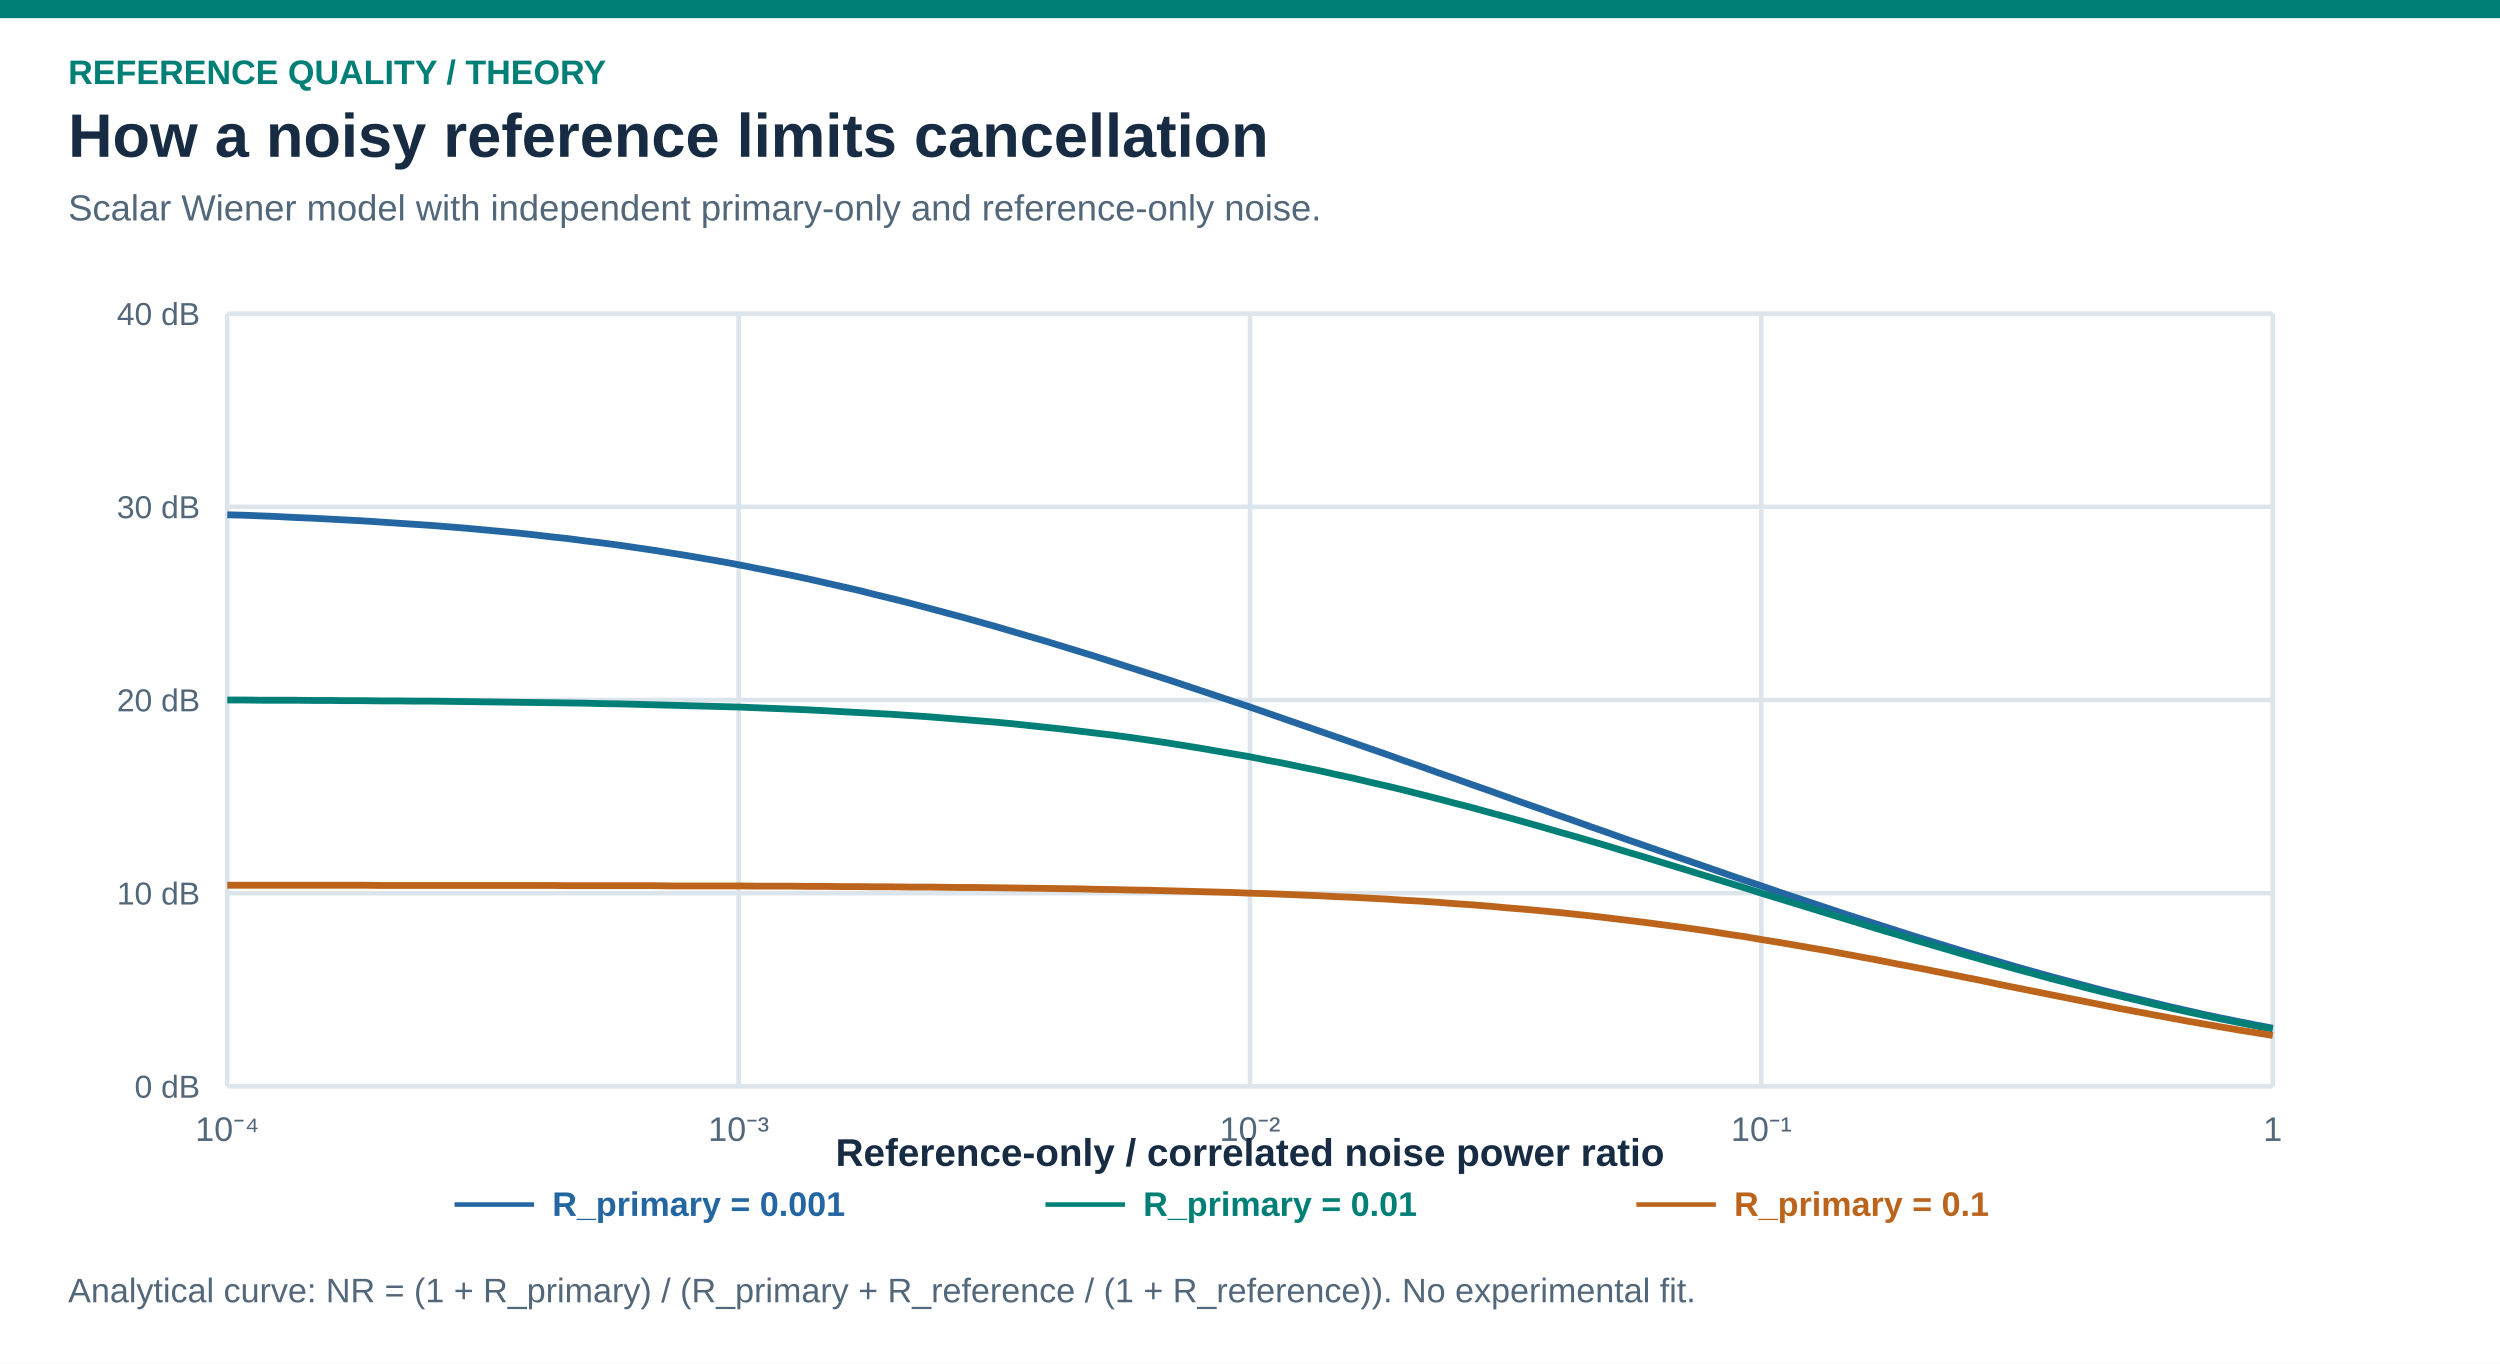
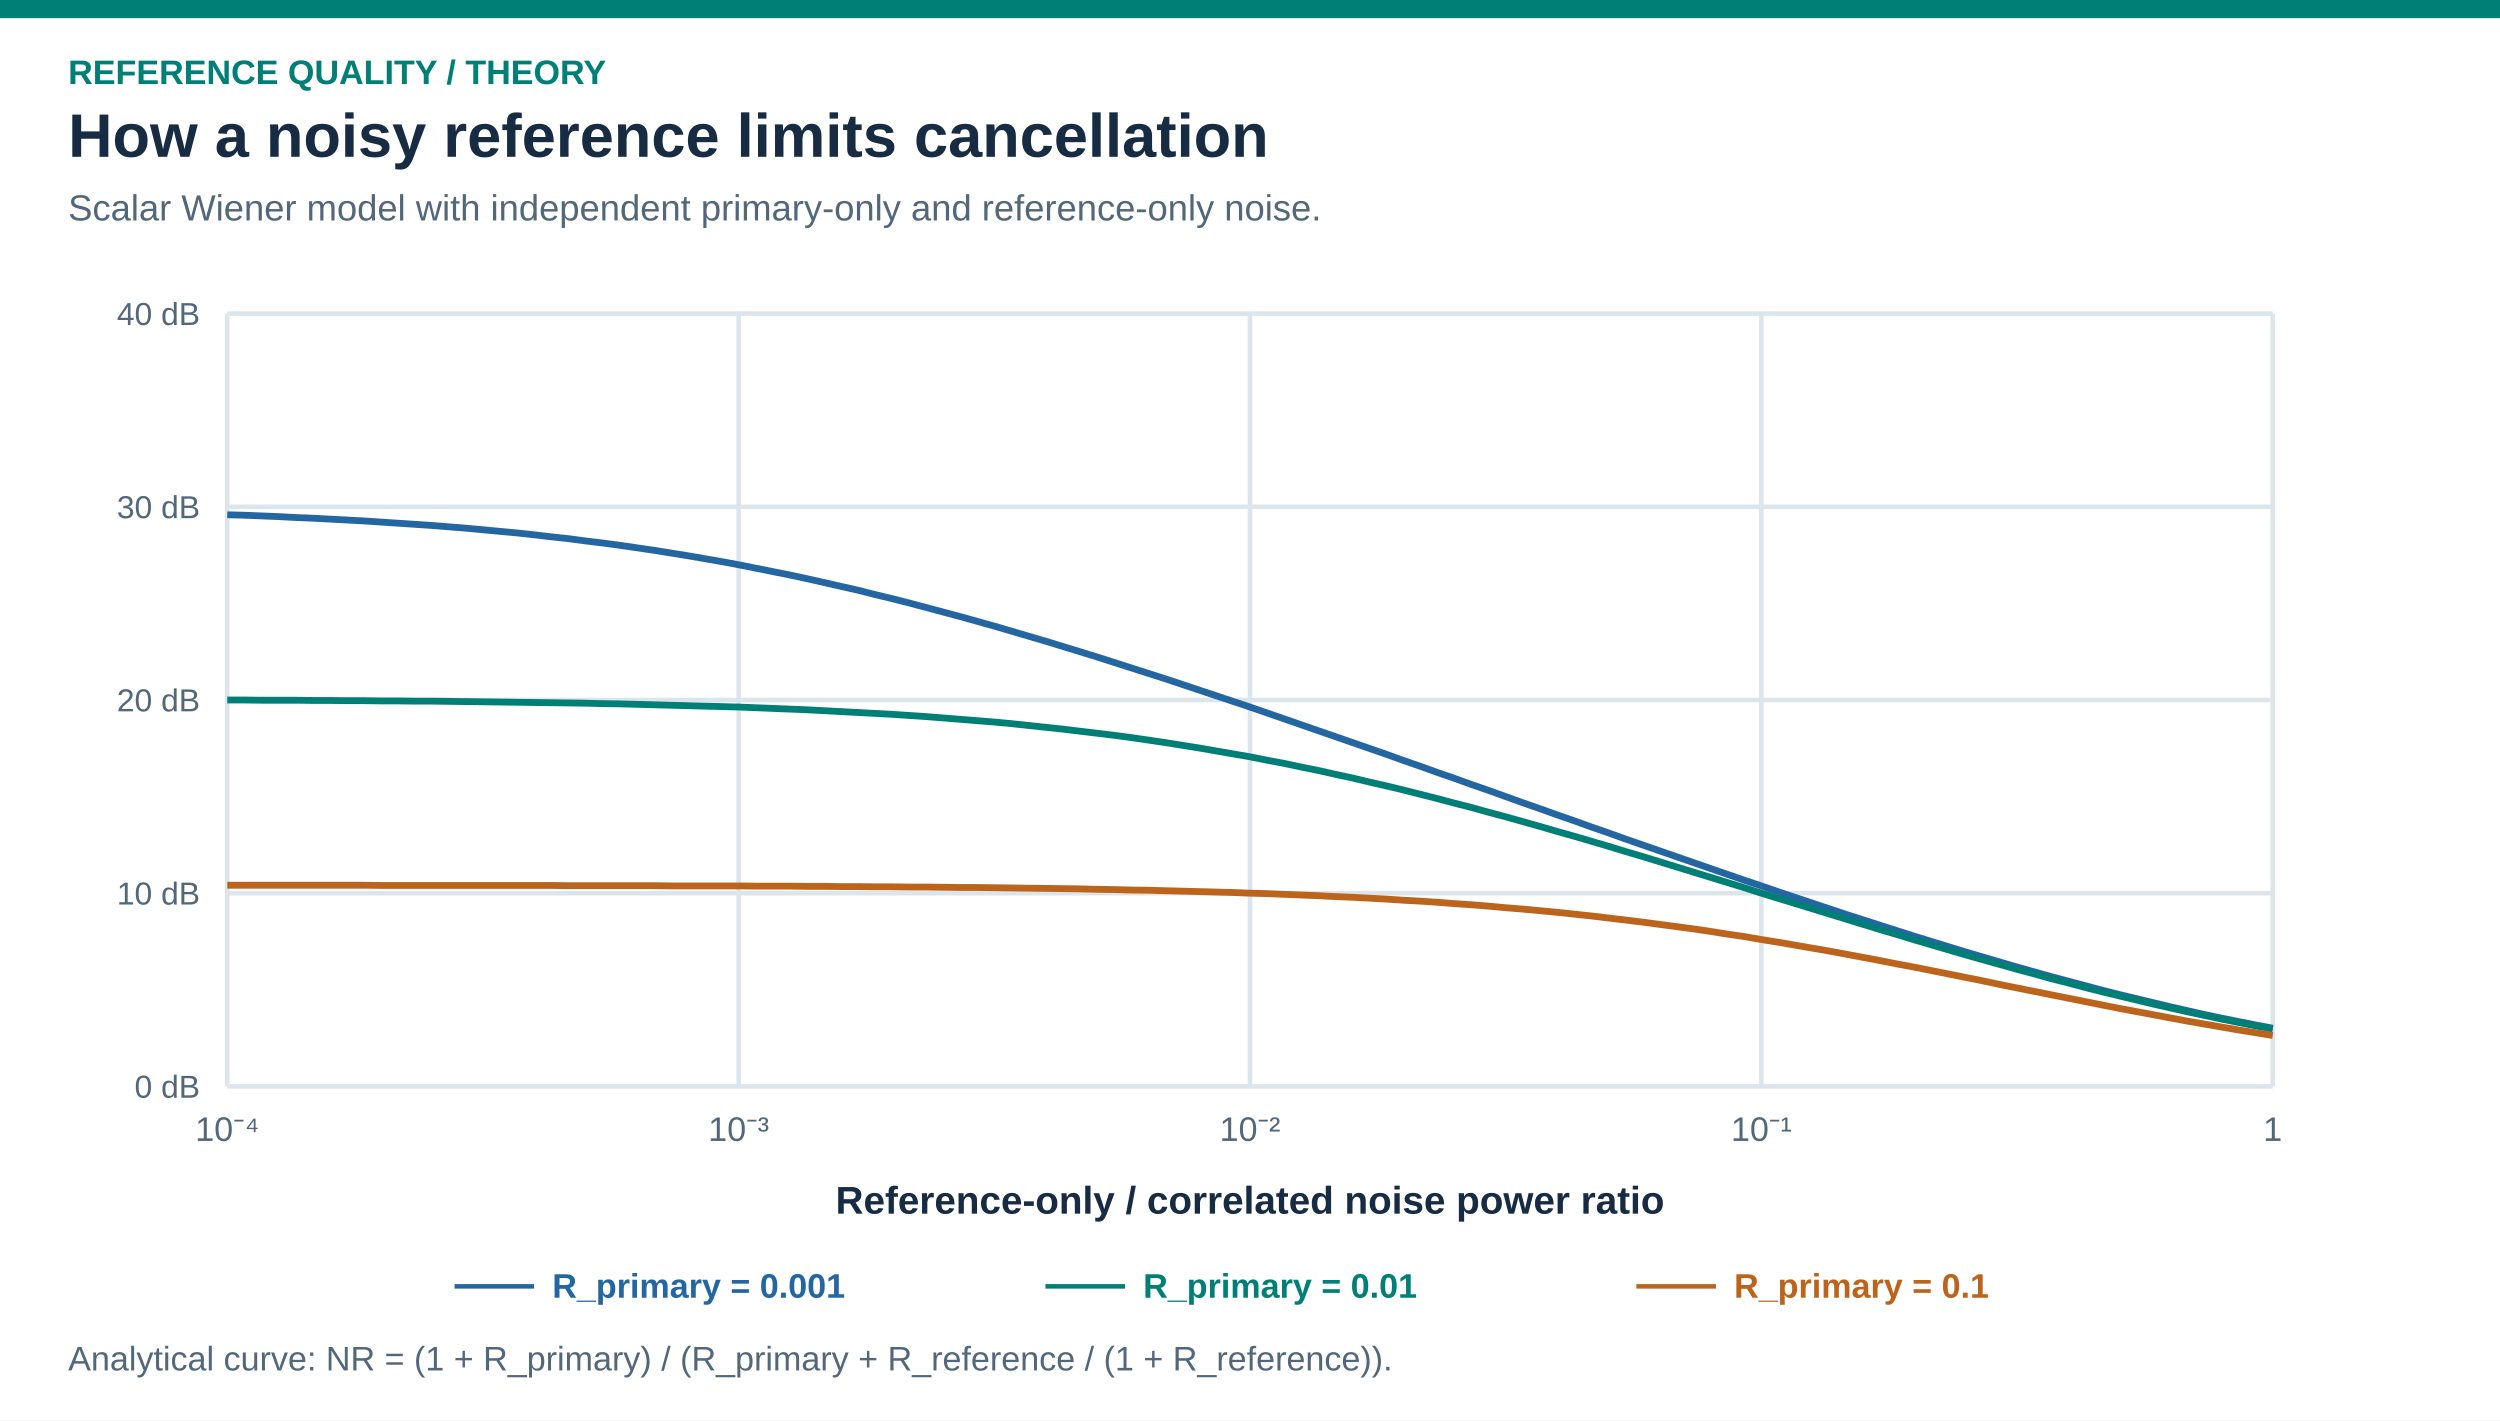
- <svg xmlns="http://www.w3.org/2000/svg" viewBox="0 0 1100 600" width="1100" height="600" role="img">
+ <svg xmlns="http://www.w3.org/2000/svg" viewBox="0 0 1100 625" width="1100" height="625" role="img">
  <defs>
    <marker id="arrow" viewBox="0 0 10 10" refX="9" refY="5" markerWidth="6" markerHeight="6" orient="auto-start-reverse">
      <path d="M0 0L10 5L0 10z" fill="#172c43" />
    </marker>
  </defs>
-   <rect x="0" y="0" width="1100" height="600" rx="0" fill="#ffffff" stroke="none" />
+   <rect x="0" y="0" width="1100" height="625" rx="0" fill="#ffffff" stroke="none" />
  <rect x="0" y="0" width="1100" height="8" rx="0" fill="#007f76" stroke="none" />
  <text x="30" y="37" font-family="Arial,Helvetica,sans-serif" font-size="15" fill="#007f76" font-weight="700" text-anchor="start">REFERENCE QUALITY / THEORY</text>
  <text x="30" y="69" font-family="Arial,Helvetica,sans-serif" font-size="27" fill="#172c43" font-weight="700" text-anchor="start">How a noisy reference limits cancellation</text>
  <text x="30" y="97" font-family="Arial,Helvetica,sans-serif" font-size="16" fill="#52677a" font-weight="400" text-anchor="start">Scalar Wiener model with independent primary-only and reference-only noise.</text>
  <path d="M100 138L100 478" fill="none" stroke="#dce5ec" stroke-width="2" />
  <text x="100" y="502" font-family="Arial,Helvetica,sans-serif" font-size="15" fill="#52677a" font-weight="400" text-anchor="middle">10⁻⁴</text>
  <path d="M325 138L325 478" fill="none" stroke="#dce5ec" stroke-width="2" />
  <text x="325" y="502" font-family="Arial,Helvetica,sans-serif" font-size="15" fill="#52677a" font-weight="400" text-anchor="middle">10⁻³</text>
  <path d="M550 138L550 478" fill="none" stroke="#dce5ec" stroke-width="2" />
  <text x="550" y="502" font-family="Arial,Helvetica,sans-serif" font-size="15" fill="#52677a" font-weight="400" text-anchor="middle">10⁻²</text>
  <path d="M775 138L775 478" fill="none" stroke="#dce5ec" stroke-width="2" />
  <text x="775" y="502" font-family="Arial,Helvetica,sans-serif" font-size="15" fill="#52677a" font-weight="400" text-anchor="middle">10⁻¹</text>
  <path d="M1000 138L1000 478" fill="none" stroke="#dce5ec" stroke-width="2" />
  <text x="1000" y="502" font-family="Arial,Helvetica,sans-serif" font-size="15" fill="#52677a" font-weight="400" text-anchor="middle">1</text>
  <path d="M100 478L1000 478" fill="none" stroke="#dce5ec" stroke-width="2" />
  <text x="88" y="483" font-family="Arial,Helvetica,sans-serif" font-size="14" fill="#52677a" font-weight="400" text-anchor="end">0 dB</text>
  <path d="M100 393L1000 393" fill="none" stroke="#dce5ec" stroke-width="2" />
  <text x="88" y="398" font-family="Arial,Helvetica,sans-serif" font-size="14" fill="#52677a" font-weight="400" text-anchor="end">10 dB</text>
  <path d="M100 308L1000 308" fill="none" stroke="#dce5ec" stroke-width="2" />
  <text x="88" y="313" font-family="Arial,Helvetica,sans-serif" font-size="14" fill="#52677a" font-weight="400" text-anchor="end">20 dB</text>
  <path d="M100 223L1000 223" fill="none" stroke="#dce5ec" stroke-width="2" />
  <text x="88" y="228" font-family="Arial,Helvetica,sans-serif" font-size="14" fill="#52677a" font-weight="400" text-anchor="end">30 dB</text>
  <path d="M100 138L1000 138" fill="none" stroke="#dce5ec" stroke-width="2" />
  <text x="88" y="143" font-family="Arial,Helvetica,sans-serif" font-size="14" fill="#52677a" font-weight="400" text-anchor="end">40 dB</text>
  <path d="M100.0 226.5L107.5 226.7L115.0 227.0L122.5 227.3L130.0 227.7L137.5 228.0L145.0 228.4L152.5 228.8L160.0 229.2L167.5 229.7L175.0 230.2L182.5 230.7L190.0 231.2L197.5 231.8L205.0 232.4L212.5 233.1L220.0 233.8L227.5 234.5L235.0 235.3L242.5 236.2L250.0 237.0L257.5 238.0L265.0 238.9L272.5 239.9L280.0 241.0L287.5 242.1L295.0 243.3L302.5 244.5L310.0 245.8L317.5 247.1L325.0 248.5L332.5 250.0L340.0 251.5L347.5 253.0L355.0 254.6L362.5 256.3L370.0 258.0L377.5 259.7L385.0 261.6L392.5 263.4L400.0 265.3L407.5 267.3L415.0 269.3L422.5 271.3L430.0 273.4L437.5 275.5L445.0 277.7L452.5 279.9L460.0 282.1L467.5 284.4L475.0 286.7L482.5 289.0L490.0 291.4L497.5 293.8L505.0 296.2L512.5 298.6L520.0 301.1L527.5 303.6L535.0 306.1L542.5 308.6L550.0 311.1L557.5 313.7L565.0 316.3L572.5 318.9L580.0 321.5L587.5 324.1L595.0 326.7L602.5 329.3L610.0 331.9L617.5 334.6L625.0 337.2L632.5 339.9L640.0 342.5L647.5 345.2L655.0 347.8L662.5 350.5L670.0 353.2L677.5 355.8L685.0 358.5L692.5 361.1L700.0 363.8L707.5 366.4L715.0 369.1L722.5 371.7L730.0 374.3L737.5 376.9L745.0 379.5L752.5 382.1L760.0 384.7L767.5 387.3L775.0 389.8L782.5 392.4L790.0 394.9L797.5 397.4L805.0 399.9L812.5 402.4L820.0 404.8L827.5 407.2L835.0 409.6L842.5 412.0L850.0 414.3L857.5 416.6L865.0 418.9L872.5 421.1L880.0 423.3L887.5 425.5L895.0 427.6L902.5 429.7L910.0 431.7L917.5 433.7L925.0 435.7L932.5 437.6L940.0 439.4L947.5 441.2L955.0 443.0L962.5 444.7L970.0 446.4L977.5 448.0L985.0 449.5L992.5 451.0L1000.0 452.4" fill="none" stroke="#2466a2" stroke-width="3" />
-   <path d="M200 530L235 530" fill="none" stroke="#2466a2" stroke-width="2" />
-   <text x="243" y="535" font-family="Arial,Helvetica,sans-serif" font-size="15" fill="#2466a2" font-weight="700" text-anchor="start">R_primary = 0.001</text>
+   <path d="M200 566L235 566" fill="none" stroke="#2466a2" stroke-width="2" />
+   <text x="243" y="571" font-family="Arial,Helvetica,sans-serif" font-size="15" fill="#2466a2" font-weight="700" text-anchor="start">R_primary = 0.001</text>
  <path d="M100.0 308.0L107.5 308.0L115.0 308.1L122.5 308.1L130.0 308.1L137.5 308.2L145.0 308.2L152.5 308.3L160.0 308.3L167.5 308.4L175.0 308.4L182.5 308.5L190.0 308.5L197.5 308.6L205.0 308.7L212.5 308.8L220.0 308.9L227.5 309.0L235.0 309.1L242.5 309.2L250.0 309.3L257.5 309.4L265.0 309.6L272.5 309.7L280.0 309.9L287.5 310.1L295.0 310.3L302.5 310.5L310.0 310.7L317.5 310.9L325.0 311.1L332.5 311.4L340.0 311.7L347.5 312.0L355.0 312.3L362.5 312.7L370.0 313.1L377.5 313.5L385.0 313.9L392.5 314.3L400.0 314.8L407.5 315.3L415.0 315.9L422.5 316.5L430.0 317.1L437.5 317.7L445.0 318.4L452.5 319.2L460.0 320.0L467.5 320.8L475.0 321.7L482.5 322.6L490.0 323.5L497.5 324.5L505.0 325.6L512.5 326.7L520.0 327.9L527.5 329.1L535.0 330.4L542.5 331.7L550.0 333.0L557.5 334.5L565.0 335.9L572.5 337.5L580.0 339.0L587.5 340.7L595.0 342.3L602.5 344.1L610.0 345.8L617.5 347.6L625.0 349.5L632.5 351.4L640.0 353.4L647.5 355.3L655.0 357.4L662.5 359.4L670.0 361.5L677.5 363.6L685.0 365.8L692.5 367.9L700.0 370.1L707.5 372.3L715.0 374.6L722.5 376.8L730.0 379.1L737.5 381.4L745.0 383.7L752.5 386.0L760.0 388.3L767.5 390.6L775.0 393.0L782.5 395.3L790.0 397.6L797.5 399.9L805.0 402.2L812.5 404.5L820.0 406.8L827.5 409.1L835.0 411.3L842.5 413.6L850.0 415.8L857.5 418.0L865.0 420.2L872.5 422.3L880.0 424.4L887.5 426.5L895.0 428.5L902.5 430.6L910.0 432.5L917.5 434.5L925.0 436.4L932.5 438.2L940.0 440.0L947.5 441.8L955.0 443.5L962.5 445.2L970.0 446.8L977.5 448.4L985.0 449.9L992.5 451.4L1000.0 452.8" fill="none" stroke="#007f76" stroke-width="3" />
-   <path d="M460 530L495 530" fill="none" stroke="#007f76" stroke-width="2" />
-   <text x="503" y="535" font-family="Arial,Helvetica,sans-serif" font-size="15" fill="#007f76" font-weight="700" text-anchor="start">R_primary = 0.01</text>
+   <path d="M460 566L495 566" fill="none" stroke="#007f76" stroke-width="2" />
+   <text x="503" y="571" font-family="Arial,Helvetica,sans-serif" font-size="15" fill="#007f76" font-weight="700" text-anchor="start">R_primary = 0.01</text>
  <path d="M100.0 389.5L107.5 389.5L115.0 389.5L122.5 389.5L130.0 389.5L137.5 389.5L145.0 389.5L152.5 389.5L160.0 389.5L167.5 389.6L175.0 389.6L182.5 389.6L190.0 389.6L197.5 389.6L205.0 389.6L212.5 389.6L220.0 389.6L227.5 389.6L235.0 389.6L242.5 389.6L250.0 389.7L257.5 389.7L265.0 389.7L272.5 389.7L280.0 389.7L287.5 389.7L295.0 389.8L302.5 389.8L310.0 389.8L317.5 389.8L325.0 389.8L332.5 389.9L340.0 389.9L347.5 389.9L355.0 390.0L362.5 390.0L370.0 390.1L377.5 390.1L385.0 390.2L392.5 390.2L400.0 390.3L407.5 390.3L415.0 390.4L422.5 390.5L430.0 390.5L437.5 390.6L445.0 390.7L452.5 390.8L460.0 390.9L467.5 391.0L475.0 391.1L482.5 391.3L490.0 391.4L497.5 391.6L505.0 391.7L512.5 391.9L520.0 392.1L527.5 392.3L535.0 392.5L542.5 392.7L550.0 393.0L557.5 393.2L565.0 393.5L572.5 393.8L580.0 394.1L587.5 394.5L595.0 394.8L602.5 395.2L610.0 395.6L617.5 396.1L625.0 396.5L632.5 397.0L640.0 397.6L647.5 398.1L655.0 398.7L662.5 399.4L670.0 400.0L677.5 400.7L685.0 401.4L692.5 402.2L700.0 403.0L707.5 403.9L715.0 404.8L722.5 405.7L730.0 406.7L737.5 407.7L745.0 408.7L752.5 409.8L760.0 411.0L767.5 412.1L775.0 413.4L782.5 414.6L790.0 415.9L797.5 417.2L805.0 418.5L812.5 419.9L820.0 421.3L827.5 422.7L835.0 424.2L842.5 425.6L850.0 427.1L857.5 428.6L865.0 430.1L872.5 431.6L880.0 433.2L887.5 434.7L895.0 436.2L902.5 437.7L910.0 439.2L917.5 440.7L925.0 442.2L932.5 443.7L940.0 445.1L947.5 446.5L955.0 447.9L962.5 449.3L970.0 450.6L977.5 451.9L985.0 453.2L992.5 454.4L1000.0 455.6" fill="none" stroke="#bc641c" stroke-width="3" />
-   <path d="M720 530L755 530" fill="none" stroke="#bc641c" stroke-width="2" />
-   <text x="763" y="535" font-family="Arial,Helvetica,sans-serif" font-size="15" fill="#bc641c" font-weight="700" text-anchor="start">R_primary = 0.1</text>
-   <text x="550" y="513" font-family="Arial,Helvetica,sans-serif" font-size="17" fill="#172c43" font-weight="700" text-anchor="middle">Reference-only / correlated noise power ratio</text>
-   <text x="30" y="573" font-family="Arial,Helvetica,sans-serif" font-size="15" fill="#52677a" font-weight="400" text-anchor="start">Analytical curve: NR = (1 + R_primary) / (R_primary + R_reference / (1 + R_reference)). No experimental fit.</text>
+   <path d="M720 566L755 566" fill="none" stroke="#bc641c" stroke-width="2" />
+   <text x="763" y="571" font-family="Arial,Helvetica,sans-serif" font-size="15" fill="#bc641c" font-weight="700" text-anchor="start">R_primary = 0.1</text>
+   <text x="550" y="534" font-family="Arial,Helvetica,sans-serif" font-size="17" fill="#172c43" font-weight="700" text-anchor="middle">Reference-only / correlated noise power ratio</text>
+   <text x="30" y="603" font-family="Arial,Helvetica,sans-serif" font-size="15" fill="#52677a" font-weight="400" text-anchor="start">Analytical curve: NR = (1 + R_primary) / (R_primary + R_reference / (1 + R_reference)).</text>
</svg>
